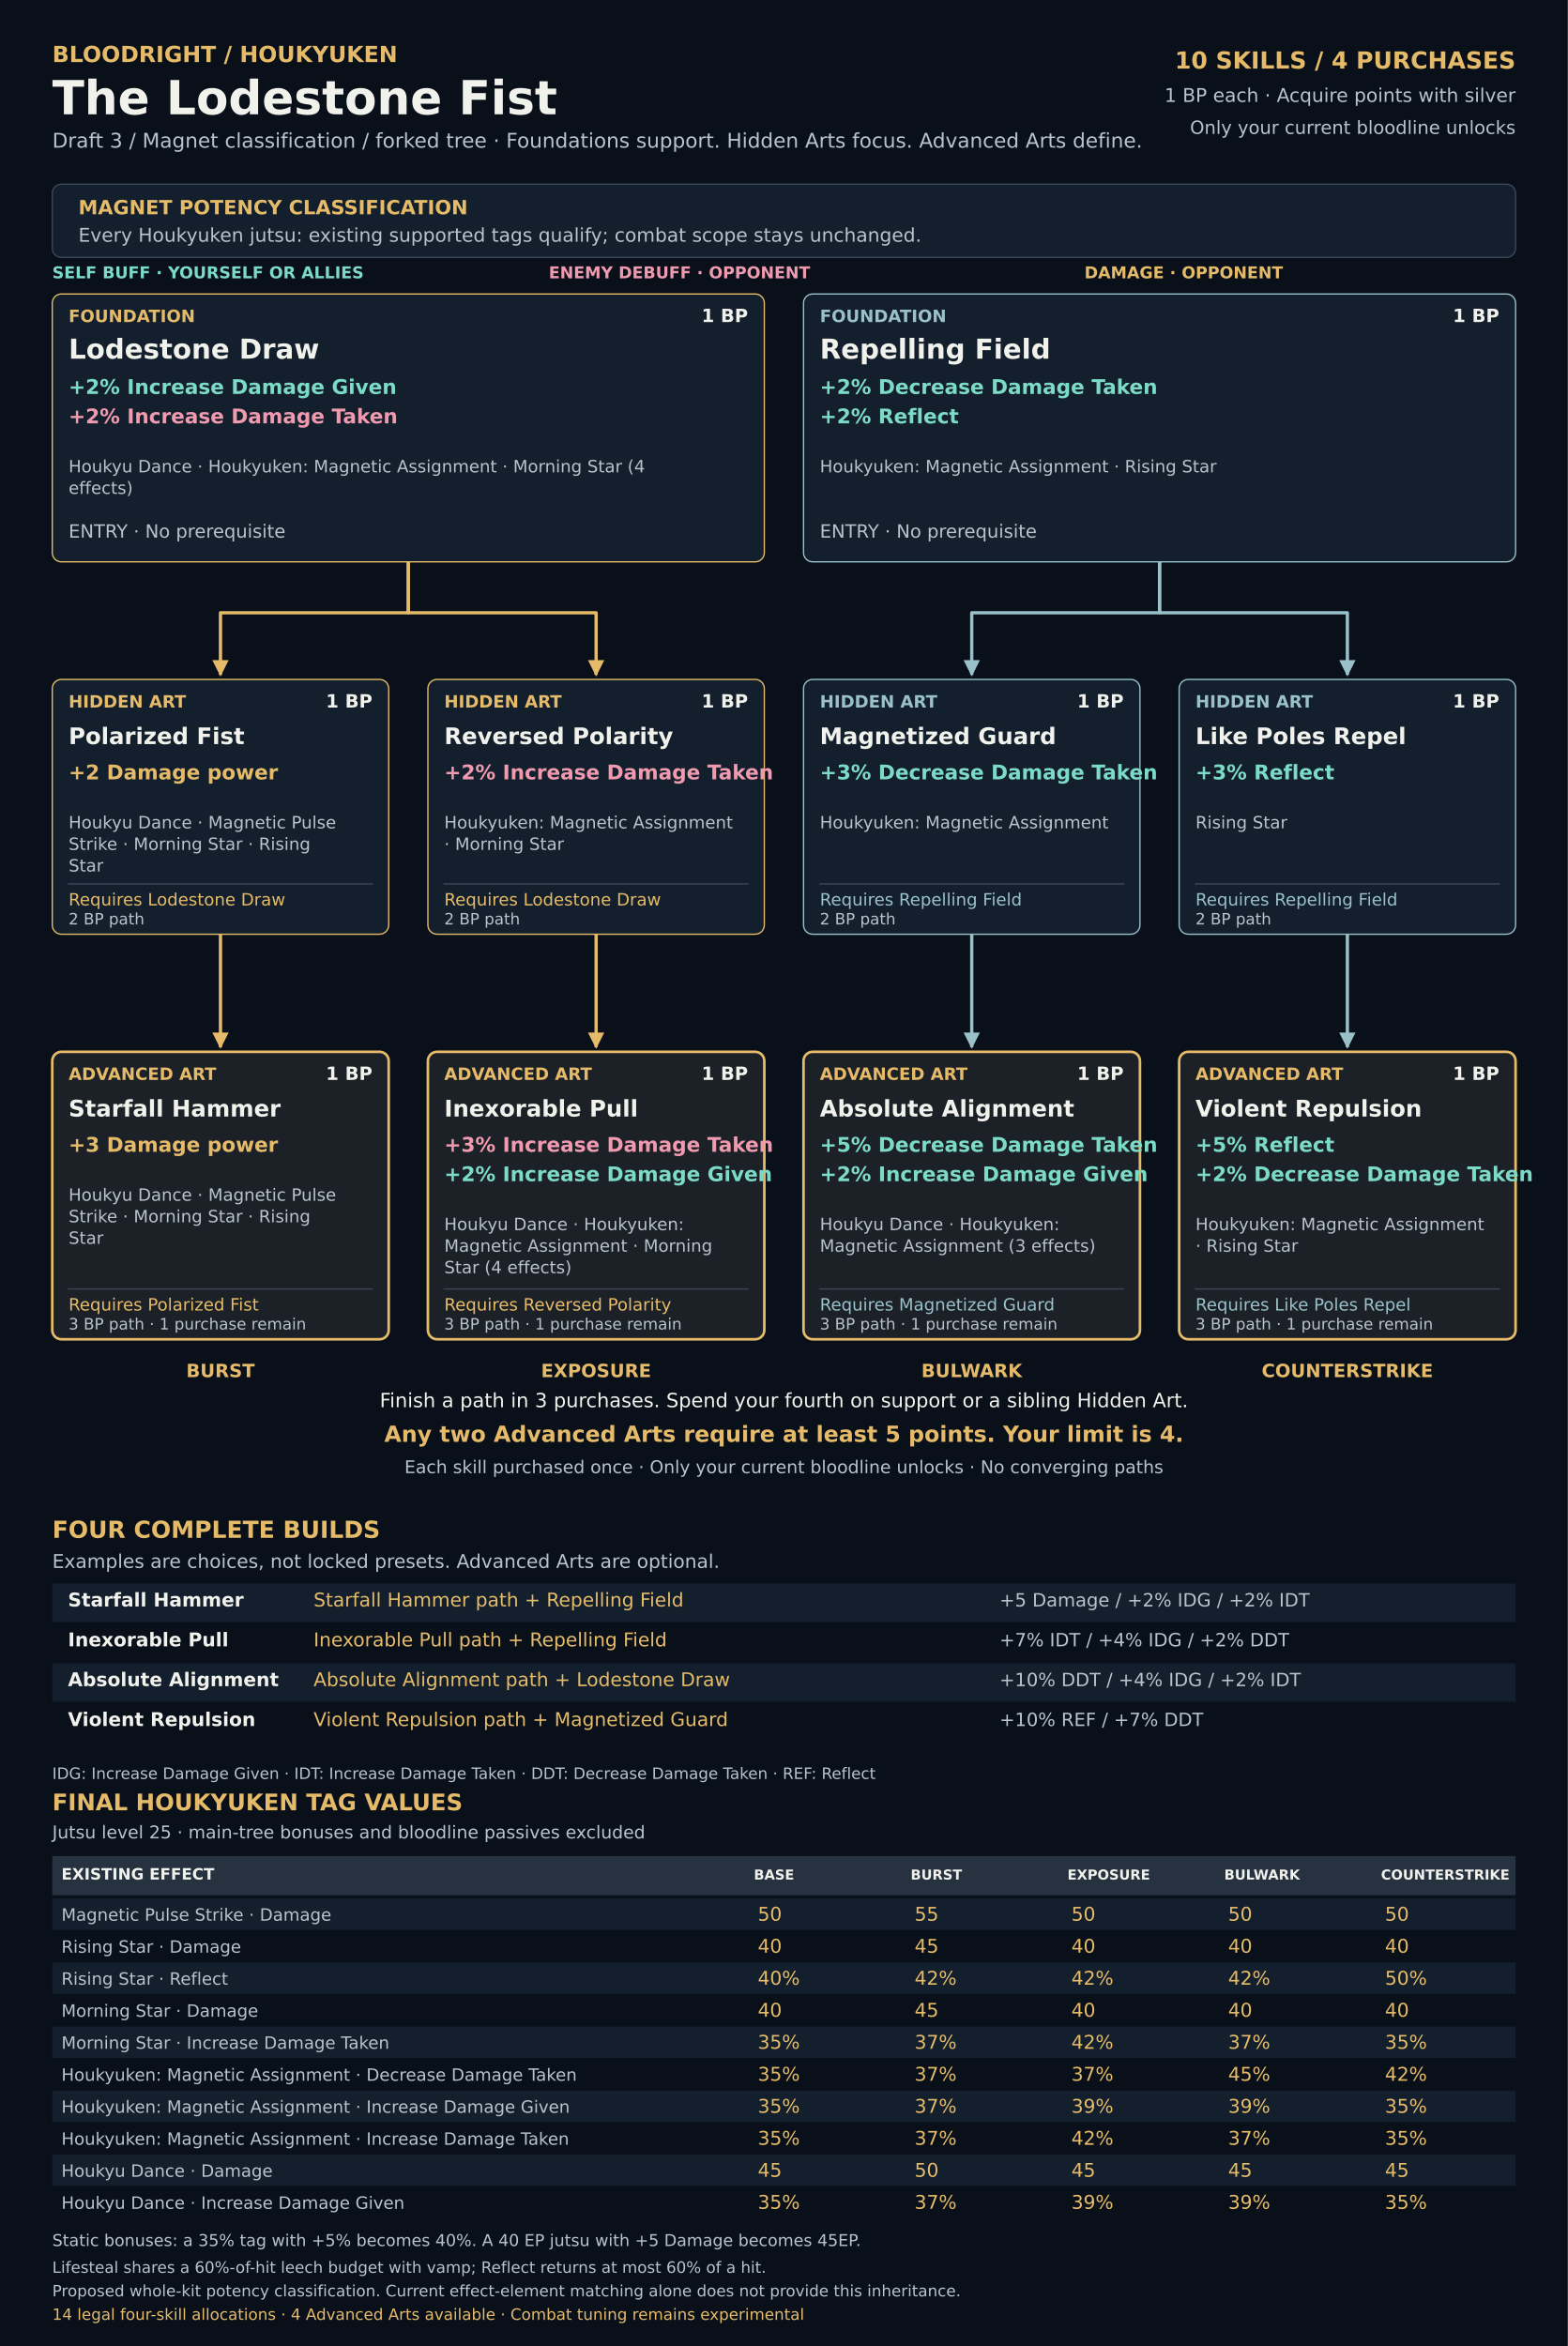
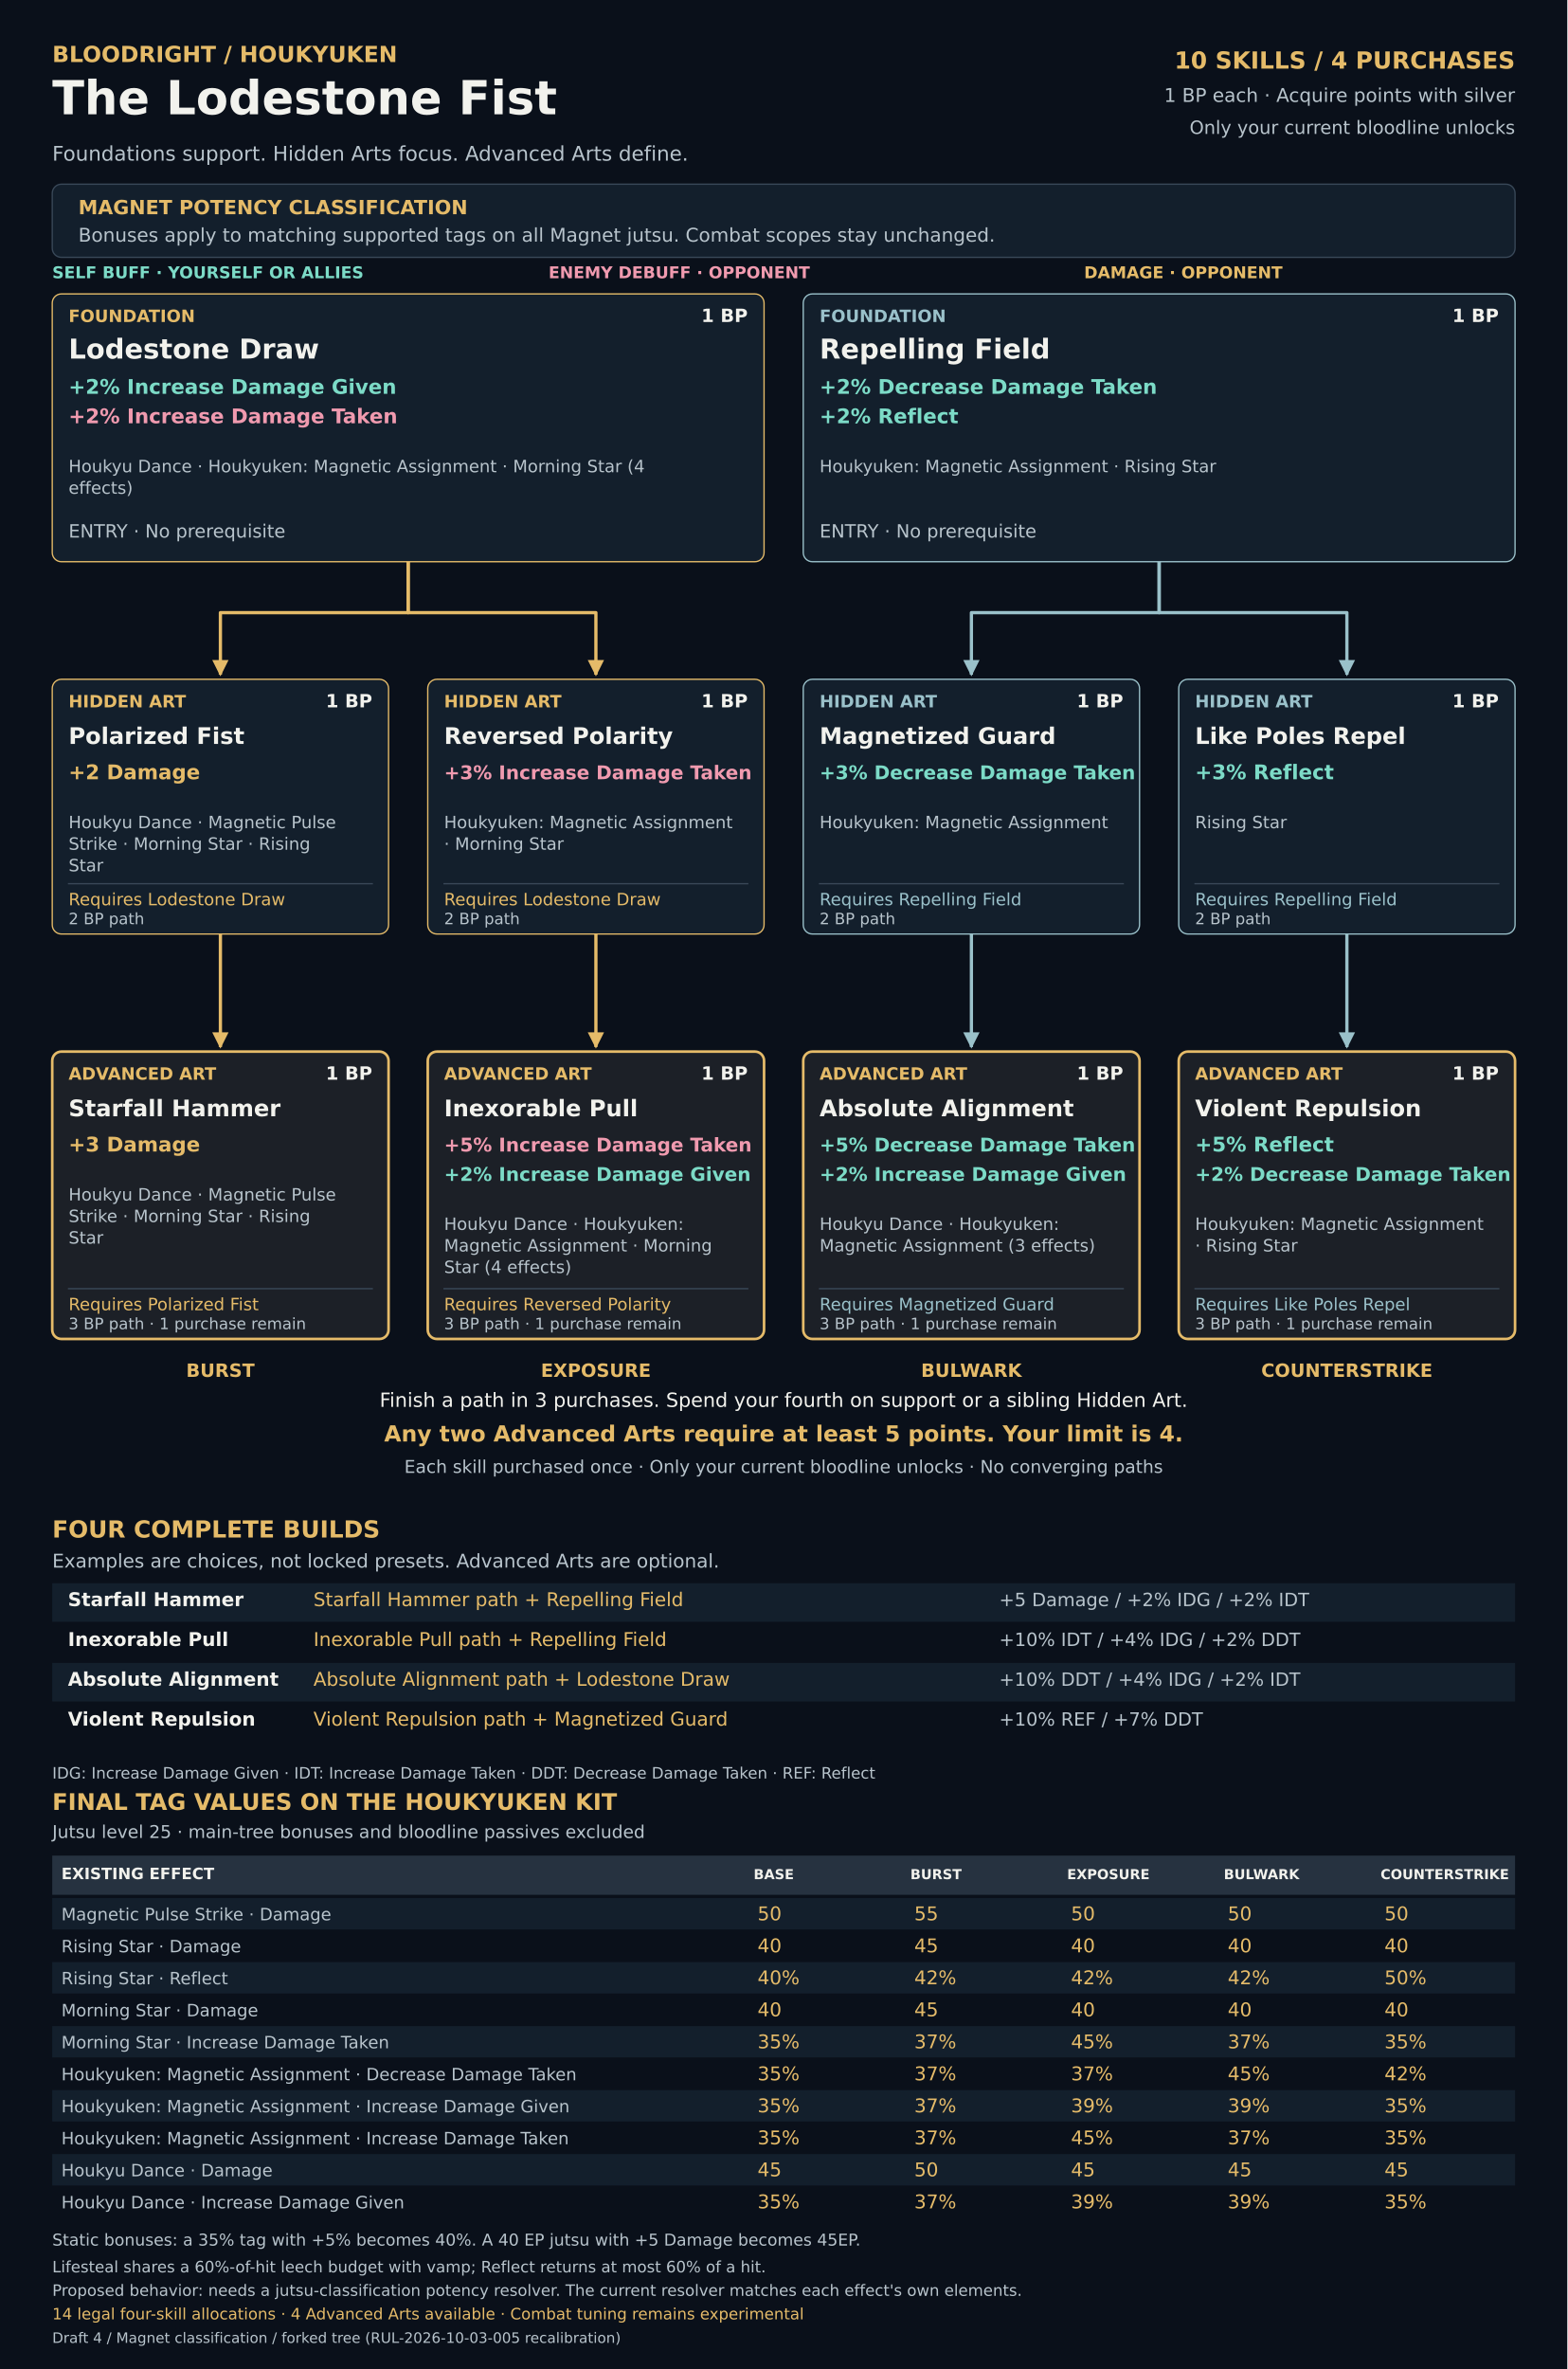
- <svg xmlns="http://www.w3.org/2000/svg" width="2400" height="3591" viewBox="0 0 2400 3591" role="img" aria-labelledby="title desc">
+ <svg xmlns="http://www.w3.org/2000/svg" width="2400" height="3627" viewBox="0 0 2400 3627" role="img" aria-labelledby="title desc">
  <defs>
    <marker id="arrow-0" viewBox="0 0 10 10" refX="9" refY="5" markerWidth="5" markerHeight="5" orient="auto">
      <path d="M0 0L10 5L0 10Z" fill="#e5bb69" />
    </marker>
    <marker id="arrow-1" viewBox="0 0 10 10" refX="9" refY="5" markerWidth="5" markerHeight="5" orient="auto">
      <path d="M0 0L10 5L0 10Z" fill="#9ac1ca" />
    </marker>
    <marker id="arrow-2" viewBox="0 0 10 10" refX="9" refY="5" markerWidth="5" markerHeight="5" orient="auto">
      <path d="M0 0L10 5L0 10Z" fill="#b8d98d" />
    </marker>
    <marker id="arrow-3" viewBox="0 0 10 10" refX="9" refY="5" markerWidth="5" markerHeight="5" orient="auto">
      <path d="M0 0L10 5L0 10Z" fill="#d9a6e0" />
    </marker>
  </defs>
  <g font-family="DejaVu Sans, sans-serif">
-     <rect x="0" y="0" width="2400" height="3591" rx="0" fill="#0a101a" />
+     <rect x="0" y="0" width="2400" height="3627" rx="0" fill="#0a101a" />
    <text x="80" y="95" font-size="34" font-weight="700" fill="#e5bb69" text-anchor="start">BLOODRIGHT / HOUKYUKEN</text>
    <text x="80" y="175" font-size="72" font-weight="700" fill="#f2f2ed" text-anchor="start">The Lodestone Fist</text>
-     <text x="80" y="226" font-size="31" font-weight="400" fill="#b8c4cc" text-anchor="start">Draft 3 / Magnet classification / forked tree · Foundations support. Hidden Arts focus. Advanced Arts define.</text>
+     <text x="80" y="246" font-size="31" font-weight="400" fill="#b8c4cc" text-anchor="start">Foundations support. Hidden Arts focus. Advanced Arts define.</text>
    <text x="2320" y="105" font-size="36" font-weight="700" fill="#e5bb69" text-anchor="end">10 SKILLS  /  4 PURCHASES</text>
    <text x="2320" y="156" font-size="29" font-weight="400" fill="#b8c4cc" text-anchor="end">1 BP each · Acquire points with silver</text>
    <text x="2320" y="205" font-size="28" font-weight="400" fill="#b8c4cc" text-anchor="end">Only your current bloodline unlocks</text>
    <rect x="80" y="282" width="2240" height="112" rx="14" fill="#131f2c" stroke="#394858" stroke-width="2" />
    <text x="120" y="328" font-size="30" font-weight="700" fill="#e5bb69" text-anchor="start">MAGNET POTENCY CLASSIFICATION</text>
-     <text x="120" y="370" font-size="29" font-weight="400" fill="#b8c4cc" text-anchor="start">Every Houkyuken jutsu: existing supported tags qualify; combat scope stays unchanged.</text>
+     <text x="120" y="370" font-size="29" font-weight="400" fill="#b8c4cc" text-anchor="start">Bonuses apply to matching supported tags on all Magnet jutsu. Combat scopes stay unchanged.</text>
    <text x="80" y="426" font-size="25" font-weight="700" fill="#7cdbc7" text-anchor="start">SELF BUFF · YOURSELF OR ALLIES</text>
    <text x="840" y="426" font-size="25" font-weight="700" fill="#f09aaf" text-anchor="start">ENEMY DEBUFF · OPPONENT</text>
    <text x="1660" y="426" font-size="25" font-weight="700" fill="#e5bb69" text-anchor="start">DAMAGE · OPPONENT</text>
    <path id="edge-02-03" data-from="02" data-to="03" d="M337.5 1430 V1603" fill="none" stroke="#e5bb69" stroke-width="5" stroke-linejoin="round" marker-end="url(#arrow-0)" />
    <path id="edge-04-05" data-from="04" data-to="05" d="M912.5 1430 V1603" fill="none" stroke="#e5bb69" stroke-width="5" stroke-linejoin="round" marker-end="url(#arrow-0)" />
    <path id="edge-01-02" data-from="01" data-to="02" d="M625 860 V938 H337.5 V1033" fill="none" stroke="#e5bb69" stroke-width="5" stroke-linejoin="round" marker-end="url(#arrow-0)" />
    <path id="edge-01-04" data-from="01" data-to="04" d="M625 860 V938 H912.5 V1033" fill="none" stroke="#e5bb69" stroke-width="5" stroke-linejoin="round" marker-end="url(#arrow-0)" />
    <path id="edge-07-08" data-from="07" data-to="08" d="M1487.5 1430 V1603" fill="none" stroke="#9ac1ca" stroke-width="5" stroke-linejoin="round" marker-end="url(#arrow-1)" />
    <path id="edge-09-10" data-from="09" data-to="10" d="M2062.5 1430 V1603" fill="none" stroke="#9ac1ca" stroke-width="5" stroke-linejoin="round" marker-end="url(#arrow-1)" />
    <path id="edge-06-07" data-from="06" data-to="07" d="M1775 860 V938 H1487.5 V1033" fill="none" stroke="#9ac1ca" stroke-width="5" stroke-linejoin="round" marker-end="url(#arrow-1)" />
    <path id="edge-06-09" data-from="06" data-to="09" d="M1775 860 V938 H2062.5 V1033" fill="none" stroke="#9ac1ca" stroke-width="5" stroke-linejoin="round" marker-end="url(#arrow-1)" />
    <g id="node-01" data-cost="1" data-prerequisites="" data-potency-classification="Magnet">
      <rect x="80" y="450" width="1090" height="410" rx="14" fill="#131f2c" stroke="#e5bb69" stroke-width="2" />
      <text x="105.0" y="493" font-size="26" font-weight="700" fill="#e5bb69" text-anchor="start">FOUNDATION</text>
      <text x="1145.0" y="493" font-size="28" font-weight="700" fill="#f2f2ed" text-anchor="end">1 BP</text>
      <text x="105.0" y="549" font-size="42" font-weight="700" fill="#f2f2ed" text-anchor="start">Lodestone Draw</text>
      <text x="105.0" y="603" font-size="31" font-weight="700" fill="#7cdbc7" text-anchor="start">+2% Increase Damage Given</text>
      <text x="105.0" y="648" font-size="31" font-weight="700" fill="#f09aaf" text-anchor="start">+2% Increase Damage Taken</text>
      <text x="105.0" y="723" font-size="26" font-weight="400" fill="#b8c4cc" text-anchor="start">Houkyu Dance · Houkyuken: Magnetic Assignment · Morning Star (4</text>
      <text x="105.0" y="756" font-size="26" font-weight="400" fill="#b8c4cc" text-anchor="start">effects)</text>
      <text x="105.0" y="823" font-size="28" font-weight="400" fill="#b8c4cc" text-anchor="start">ENTRY · No prerequisite</text>
    </g>
    <g id="node-06" data-cost="1" data-prerequisites="" data-potency-classification="Magnet">
      <rect x="1230" y="450" width="1090" height="410" rx="14" fill="#131f2c" stroke="#9ac1ca" stroke-width="2" />
      <text x="1255.0" y="493" font-size="26" font-weight="700" fill="#9ac1ca" text-anchor="start">FOUNDATION</text>
      <text x="2295.0" y="493" font-size="28" font-weight="700" fill="#f2f2ed" text-anchor="end">1 BP</text>
      <text x="1255.0" y="549" font-size="42" font-weight="700" fill="#f2f2ed" text-anchor="start">Repelling Field</text>
      <text x="1255.0" y="603" font-size="31" font-weight="700" fill="#7cdbc7" text-anchor="start">+2% Decrease Damage Taken</text>
      <text x="1255.0" y="648" font-size="31" font-weight="700" fill="#7cdbc7" text-anchor="start">+2% Reflect</text>
      <text x="1255.0" y="723" font-size="26" font-weight="400" fill="#b8c4cc" text-anchor="start">Houkyuken: Magnetic Assignment · Rising Star</text>
      <text x="1255.0" y="823" font-size="28" font-weight="400" fill="#b8c4cc" text-anchor="start">ENTRY · No prerequisite</text>
    </g>
    <g id="node-02" data-cost="1" data-prerequisites="01" data-potency-classification="Magnet">
      <rect x="80" y="1040" width="515" height="390" rx="14" fill="#131f2c" stroke="#e5bb69" stroke-width="2" />
      <text x="105.0" y="1083" font-size="26" font-weight="700" fill="#e5bb69" text-anchor="start">HIDDEN ART</text>
      <text x="570.0" y="1083" font-size="28" font-weight="700" fill="#f2f2ed" text-anchor="end">1 BP</text>
      <text x="105.0" y="1139" font-size="35" font-weight="700" fill="#f2f2ed" text-anchor="start">Polarized Fist</text>
-       <text x="105.0" y="1193" font-size="31" font-weight="700" fill="#e5bb69" text-anchor="start">+2 Damage power</text>
+       <text x="105.0" y="1193" font-size="31" font-weight="700" fill="#e5bb69" text-anchor="start">+2 Damage</text>
      <text x="105.0" y="1268" font-size="26" font-weight="400" fill="#b8c4cc" text-anchor="start">Houkyu Dance · Magnetic Pulse</text>
      <text x="105.0" y="1301" font-size="26" font-weight="400" fill="#b8c4cc" text-anchor="start">Strike · Morning Star · Rising</text>
      <text x="105.0" y="1334" font-size="26" font-weight="400" fill="#b8c4cc" text-anchor="start">Star</text>
      <path d="M104 1353 L571 1353" fill="none" stroke="#394858" stroke-width="2" />
      <text x="105.0" y="1386" font-size="26" font-weight="400" fill="#e5bb69" text-anchor="start">Requires Lodestone Draw</text>
      <text x="105.0" y="1415" font-size="24" font-weight="400" fill="#b8c4cc" text-anchor="start">2 BP path</text>
    </g>
    <g id="node-04" data-cost="1" data-prerequisites="01" data-potency-classification="Magnet">
      <rect x="655" y="1040" width="515" height="390" rx="14" fill="#131f2c" stroke="#e5bb69" stroke-width="2" />
      <text x="680.0" y="1083" font-size="26" font-weight="700" fill="#e5bb69" text-anchor="start">HIDDEN ART</text>
      <text x="1145.0" y="1083" font-size="28" font-weight="700" fill="#f2f2ed" text-anchor="end">1 BP</text>
      <text x="680.0" y="1139" font-size="35" font-weight="700" fill="#f2f2ed" text-anchor="start">Reversed Polarity</text>
-       <text x="680.0" y="1193" font-size="31" font-weight="700" fill="#f09aaf" text-anchor="start">+2% Increase Damage Taken</text>
+       <text x="680.0" y="1193" font-size="29" font-weight="700" fill="#f09aaf" text-anchor="start">+3% Increase Damage Taken</text>
      <text x="680.0" y="1268" font-size="26" font-weight="400" fill="#b8c4cc" text-anchor="start">Houkyuken: Magnetic Assignment</text>
      <text x="680.0" y="1301" font-size="26" font-weight="400" fill="#b8c4cc" text-anchor="start">· Morning Star</text>
      <path d="M679 1353 L1146 1353" fill="none" stroke="#394858" stroke-width="2" />
      <text x="680.0" y="1386" font-size="26" font-weight="400" fill="#e5bb69" text-anchor="start">Requires Lodestone Draw</text>
      <text x="680.0" y="1415" font-size="24" font-weight="400" fill="#b8c4cc" text-anchor="start">2 BP path</text>
    </g>
    <g id="node-07" data-cost="1" data-prerequisites="06" data-potency-classification="Magnet">
      <rect x="1230" y="1040" width="515" height="390" rx="14" fill="#131f2c" stroke="#9ac1ca" stroke-width="2" />
      <text x="1255.0" y="1083" font-size="26" font-weight="700" fill="#9ac1ca" text-anchor="start">HIDDEN ART</text>
      <text x="1720.0" y="1083" font-size="28" font-weight="700" fill="#f2f2ed" text-anchor="end">1 BP</text>
      <text x="1255.0" y="1139" font-size="35" font-weight="700" fill="#f2f2ed" text-anchor="start">Magnetized Guard</text>
-       <text x="1255.0" y="1193" font-size="31" font-weight="700" fill="#7cdbc7" text-anchor="start">+3% Decrease Damage Taken</text>
+       <text x="1255.0" y="1193" font-size="29" font-weight="700" fill="#7cdbc7" text-anchor="start">+3% Decrease Damage Taken</text>
      <text x="1255.0" y="1268" font-size="26" font-weight="400" fill="#b8c4cc" text-anchor="start">Houkyuken: Magnetic Assignment</text>
      <path d="M1254 1353 L1721 1353" fill="none" stroke="#394858" stroke-width="2" />
      <text x="1255.0" y="1386" font-size="26" font-weight="400" fill="#9ac1ca" text-anchor="start">Requires Repelling Field</text>
      <text x="1255.0" y="1415" font-size="24" font-weight="400" fill="#b8c4cc" text-anchor="start">2 BP path</text>
    </g>
    <g id="node-09" data-cost="1" data-prerequisites="06" data-potency-classification="Magnet">
      <rect x="1805" y="1040" width="515" height="390" rx="14" fill="#131f2c" stroke="#9ac1ca" stroke-width="2" />
      <text x="1830.0" y="1083" font-size="26" font-weight="700" fill="#9ac1ca" text-anchor="start">HIDDEN ART</text>
      <text x="2295.0" y="1083" font-size="28" font-weight="700" fill="#f2f2ed" text-anchor="end">1 BP</text>
      <text x="1830.0" y="1139" font-size="35" font-weight="700" fill="#f2f2ed" text-anchor="start">Like Poles Repel</text>
      <text x="1830.0" y="1193" font-size="31" font-weight="700" fill="#7cdbc7" text-anchor="start">+3% Reflect</text>
      <text x="1830.0" y="1268" font-size="26" font-weight="400" fill="#b8c4cc" text-anchor="start">Rising Star</text>
      <path d="M1829 1353 L2296 1353" fill="none" stroke="#394858" stroke-width="2" />
      <text x="1830.0" y="1386" font-size="26" font-weight="400" fill="#9ac1ca" text-anchor="start">Requires Repelling Field</text>
      <text x="1830.0" y="1415" font-size="24" font-weight="400" fill="#b8c4cc" text-anchor="start">2 BP path</text>
    </g>
    <g id="node-03" data-cost="1" data-prerequisites="02" data-potency-classification="Magnet">
      <rect x="80" y="1610" width="515" height="440" rx="14" fill="#1c2027" stroke="#e5bb69" stroke-width="4" />
      <text x="105.0" y="1653" font-size="26" font-weight="700" fill="#e5bb69" text-anchor="start">ADVANCED ART</text>
      <text x="570.0" y="1653" font-size="28" font-weight="700" fill="#f2f2ed" text-anchor="end">1 BP</text>
      <text x="105.0" y="1709" font-size="35" font-weight="700" fill="#f2f2ed" text-anchor="start">Starfall Hammer</text>
-       <text x="105.0" y="1763" font-size="31" font-weight="700" fill="#e5bb69" text-anchor="start">+3 Damage power</text>
+       <text x="105.0" y="1763" font-size="31" font-weight="700" fill="#e5bb69" text-anchor="start">+3 Damage</text>
      <text x="105.0" y="1838" font-size="26" font-weight="400" fill="#b8c4cc" text-anchor="start">Houkyu Dance · Magnetic Pulse</text>
      <text x="105.0" y="1871" font-size="26" font-weight="400" fill="#b8c4cc" text-anchor="start">Strike · Morning Star · Rising</text>
      <text x="105.0" y="1904" font-size="26" font-weight="400" fill="#b8c4cc" text-anchor="start">Star</text>
      <path d="M104 1973 L571 1973" fill="none" stroke="#394858" stroke-width="2" />
      <text x="105.0" y="2006" font-size="26" font-weight="400" fill="#e5bb69" text-anchor="start">Requires Polarized Fist</text>
      <text x="105.0" y="2035" font-size="24" font-weight="400" fill="#b8c4cc" text-anchor="start">3 BP path · 1 purchase remain</text>
    </g>
    <g id="node-05" data-cost="1" data-prerequisites="04" data-potency-classification="Magnet">
      <rect x="655" y="1610" width="515" height="440" rx="14" fill="#1c2027" stroke="#e5bb69" stroke-width="4" />
      <text x="680.0" y="1653" font-size="26" font-weight="700" fill="#e5bb69" text-anchor="start">ADVANCED ART</text>
      <text x="1145.0" y="1653" font-size="28" font-weight="700" fill="#f2f2ed" text-anchor="end">1 BP</text>
      <text x="680.0" y="1709" font-size="35" font-weight="700" fill="#f2f2ed" text-anchor="start">Inexorable Pull</text>
-       <text x="680.0" y="1763" font-size="31" font-weight="700" fill="#f09aaf" text-anchor="start">+3% Increase Damage Taken</text>
-       <text x="680.0" y="1808" font-size="31" font-weight="700" fill="#7cdbc7" text-anchor="start">+2% Increase Damage Given</text>
+       <text x="680.0" y="1763" font-size="29" font-weight="700" fill="#f09aaf" text-anchor="start">+5% Increase Damage Taken</text>
+       <text x="680.0" y="1808" font-size="29" font-weight="700" fill="#7cdbc7" text-anchor="start">+2% Increase Damage Given</text>
      <text x="680.0" y="1883" font-size="26" font-weight="400" fill="#b8c4cc" text-anchor="start">Houkyu Dance · Houkyuken:</text>
      <text x="680.0" y="1916" font-size="26" font-weight="400" fill="#b8c4cc" text-anchor="start">Magnetic Assignment · Morning</text>
      <text x="680.0" y="1949" font-size="26" font-weight="400" fill="#b8c4cc" text-anchor="start">Star (4 effects)</text>
      <path d="M679 1973 L1146 1973" fill="none" stroke="#394858" stroke-width="2" />
      <text x="680.0" y="2006" font-size="26" font-weight="400" fill="#e5bb69" text-anchor="start">Requires Reversed Polarity</text>
      <text x="680.0" y="2035" font-size="24" font-weight="400" fill="#b8c4cc" text-anchor="start">3 BP path · 1 purchase remain</text>
    </g>
    <g id="node-08" data-cost="1" data-prerequisites="07" data-potency-classification="Magnet">
      <rect x="1230" y="1610" width="515" height="440" rx="14" fill="#1c2027" stroke="#e5bb69" stroke-width="4" />
      <text x="1255.0" y="1653" font-size="26" font-weight="700" fill="#e5bb69" text-anchor="start">ADVANCED ART</text>
      <text x="1720.0" y="1653" font-size="28" font-weight="700" fill="#f2f2ed" text-anchor="end">1 BP</text>
      <text x="1255.0" y="1709" font-size="35" font-weight="700" fill="#f2f2ed" text-anchor="start">Absolute Alignment</text>
-       <text x="1255.0" y="1763" font-size="31" font-weight="700" fill="#7cdbc7" text-anchor="start">+5% Decrease Damage Taken</text>
-       <text x="1255.0" y="1808" font-size="31" font-weight="700" fill="#7cdbc7" text-anchor="start">+2% Increase Damage Given</text>
+       <text x="1255.0" y="1763" font-size="29" font-weight="700" fill="#7cdbc7" text-anchor="start">+5% Decrease Damage Taken</text>
+       <text x="1255.0" y="1808" font-size="29" font-weight="700" fill="#7cdbc7" text-anchor="start">+2% Increase Damage Given</text>
      <text x="1255.0" y="1883" font-size="26" font-weight="400" fill="#b8c4cc" text-anchor="start">Houkyu Dance · Houkyuken:</text>
      <text x="1255.0" y="1916" font-size="26" font-weight="400" fill="#b8c4cc" text-anchor="start">Magnetic Assignment (3 effects)</text>
      <path d="M1254 1973 L1721 1973" fill="none" stroke="#394858" stroke-width="2" />
      <text x="1255.0" y="2006" font-size="26" font-weight="400" fill="#9ac1ca" text-anchor="start">Requires Magnetized Guard</text>
      <text x="1255.0" y="2035" font-size="24" font-weight="400" fill="#b8c4cc" text-anchor="start">3 BP path · 1 purchase remain</text>
    </g>
    <g id="node-10" data-cost="1" data-prerequisites="09" data-potency-classification="Magnet">
      <rect x="1805" y="1610" width="515" height="440" rx="14" fill="#1c2027" stroke="#e5bb69" stroke-width="4" />
      <text x="1830.0" y="1653" font-size="26" font-weight="700" fill="#e5bb69" text-anchor="start">ADVANCED ART</text>
      <text x="2295.0" y="1653" font-size="28" font-weight="700" fill="#f2f2ed" text-anchor="end">1 BP</text>
      <text x="1830.0" y="1709" font-size="35" font-weight="700" fill="#f2f2ed" text-anchor="start">Violent Repulsion</text>
      <text x="1830.0" y="1763" font-size="31" font-weight="700" fill="#7cdbc7" text-anchor="start">+5% Reflect</text>
-       <text x="1830.0" y="1808" font-size="31" font-weight="700" fill="#7cdbc7" text-anchor="start">+2% Decrease Damage Taken</text>
+       <text x="1830.0" y="1808" font-size="29" font-weight="700" fill="#7cdbc7" text-anchor="start">+2% Decrease Damage Taken</text>
      <text x="1830.0" y="1883" font-size="26" font-weight="400" fill="#b8c4cc" text-anchor="start">Houkyuken: Magnetic Assignment</text>
      <text x="1830.0" y="1916" font-size="26" font-weight="400" fill="#b8c4cc" text-anchor="start">· Rising Star</text>
      <path d="M1829 1973 L2296 1973" fill="none" stroke="#394858" stroke-width="2" />
      <text x="1830.0" y="2006" font-size="26" font-weight="400" fill="#9ac1ca" text-anchor="start">Requires Like Poles Repel</text>
      <text x="1830.0" y="2035" font-size="24" font-weight="400" fill="#b8c4cc" text-anchor="start">3 BP path · 1 purchase remain</text>
    </g>
    <text x="337.5" y="2108" font-size="28" font-weight="700" fill="#e5bb69" text-anchor="middle">BURST</text>
    <text x="912.5" y="2108" font-size="28" font-weight="700" fill="#e5bb69" text-anchor="middle">EXPOSURE</text>
    <text x="1487.5" y="2108" font-size="28" font-weight="700" fill="#e5bb69" text-anchor="middle">BULWARK</text>
    <text x="2062.5" y="2108" font-size="28" font-weight="700" fill="#e5bb69" text-anchor="middle">COUNTERSTRIKE</text>
    <text x="1200.0" y="2154" font-size="30" font-weight="400" fill="#f2f2ed" text-anchor="middle">Finish a path in 3 purchases. Spend your fourth on support or a sibling Hidden Art.</text>
    <text x="1200.0" y="2207" font-size="34" font-weight="700" fill="#e5bb69" text-anchor="middle">Any two Advanced Arts require at least 5 points. Your limit is 4.</text>
    <text x="1200.0" y="2255" font-size="27" font-weight="400" fill="#b8c4cc" text-anchor="middle">Each skill purchased once · Only your current bloodline unlocks · No converging paths</text>
    <text x="80" y="2354" font-size="36" font-weight="700" fill="#e5bb69" text-anchor="start">FOUR COMPLETE BUILDS</text>
    <text x="80" y="2400" font-size="29" font-weight="400" fill="#b8c4cc" text-anchor="start">Examples are choices, not locked presets. Advanced Arts are optional.</text>
    <rect x="80" y="2424" width="2240" height="59" rx="0" fill="#131f2c" />
    <text x="104" y="2459" font-size="29" font-weight="700" fill="#f2f2ed" text-anchor="start">Starfall Hammer</text>
    <text x="480" y="2459" font-size="29" font-weight="400" fill="#e5bb69" text-anchor="start">Starfall Hammer path + Repelling Field</text>
    <text x="1530" y="2459" font-size="28" font-weight="400" fill="#b8c4cc" text-anchor="start">+5 Damage / +2% IDG / +2% IDT</text>
    <rect x="80" y="2485" width="2240" height="59" rx="0" fill="#0a101a" />
    <text x="104" y="2520" font-size="29" font-weight="700" fill="#f2f2ed" text-anchor="start">Inexorable Pull</text>
    <text x="480" y="2520" font-size="29" font-weight="400" fill="#e5bb69" text-anchor="start">Inexorable Pull path + Repelling Field</text>
-     <text x="1530" y="2520" font-size="28" font-weight="400" fill="#b8c4cc" text-anchor="start">+7% IDT / +4% IDG / +2% DDT</text>
+     <text x="1530" y="2520" font-size="28" font-weight="400" fill="#b8c4cc" text-anchor="start">+10% IDT / +4% IDG / +2% DDT</text>
    <rect x="80" y="2546" width="2240" height="59" rx="0" fill="#131f2c" />
    <text x="104" y="2581" font-size="29" font-weight="700" fill="#f2f2ed" text-anchor="start">Absolute Alignment</text>
    <text x="480" y="2581" font-size="29" font-weight="400" fill="#e5bb69" text-anchor="start">Absolute Alignment path + Lodestone Draw</text>
    <text x="1530" y="2581" font-size="28" font-weight="400" fill="#b8c4cc" text-anchor="start">+10% DDT / +4% IDG / +2% IDT</text>
    <rect x="80" y="2607" width="2240" height="59" rx="0" fill="#0a101a" />
    <text x="104" y="2642" font-size="29" font-weight="700" fill="#f2f2ed" text-anchor="start">Violent Repulsion</text>
    <text x="480" y="2642" font-size="29" font-weight="400" fill="#e5bb69" text-anchor="start">Violent Repulsion path + Magnetized Guard</text>
    <text x="1530" y="2642" font-size="28" font-weight="400" fill="#b8c4cc" text-anchor="start">+10% REF / +7% DDT</text>
    <text x="80" y="2723" font-size="24" font-weight="400" fill="#b8c4cc" text-anchor="start">IDG: Increase Damage Given · IDT: Increase Damage Taken · DDT: Decrease Damage Taken · REF: Reflect</text>
-     <text x="80" y="2771" font-size="35" font-weight="700" fill="#e5bb69" text-anchor="start">FINAL HOUKYUKEN TAG VALUES</text>
+     <text x="80" y="2771" font-size="35" font-weight="700" fill="#e5bb69" text-anchor="start">FINAL TAG VALUES ON THE HOUKYUKEN KIT</text>
    <text x="80" y="2814" font-size="27" font-weight="400" fill="#b8c4cc" text-anchor="start">Jutsu level 25 · main-tree bonuses and bloodline passives excluded</text>
    <rect x="80" y="2841" width="2240" height="60" rx="0" fill="#263240" />
    <text x="94" y="2877" font-size="24" font-weight="700" fill="#f2f2ed" text-anchor="start">EXISTING EFFECT</text>
    <text x="1154.0" y="2877" font-size="21" font-weight="700" fill="#f2f2ed" text-anchor="start">BASE</text>
    <text x="1394.0" y="2877" font-size="21" font-weight="700" fill="#f2f2ed" text-anchor="start">BURST</text>
    <text x="1634.0" y="2877" font-size="21" font-weight="700" fill="#f2f2ed" text-anchor="start">EXPOSURE</text>
    <text x="1874.0" y="2877" font-size="21" font-weight="700" fill="#f2f2ed" text-anchor="start">BULWARK</text>
    <text x="2114.0" y="2877" font-size="21" font-weight="700" fill="#f2f2ed" text-anchor="start">COUNTERSTRIKE</text>
    <rect x="80" y="2906" width="2240" height="48" rx="0" fill="#131f2c" />
    <text x="94" y="2940" font-size="26" font-weight="400" fill="#b8c4cc" text-anchor="start">Magnetic Pulse Strike · Damage</text>
    <text x="1160.0" y="2940" font-size="29" font-weight="400" fill="#e5bb69" text-anchor="start">50</text>
    <text x="1400.0" y="2940" font-size="29" font-weight="400" fill="#e5bb69" text-anchor="start">55</text>
    <text x="1640.0" y="2940" font-size="29" font-weight="400" fill="#e5bb69" text-anchor="start">50</text>
    <text x="1880.0" y="2940" font-size="29" font-weight="400" fill="#e5bb69" text-anchor="start">50</text>
    <text x="2120.0" y="2940" font-size="29" font-weight="400" fill="#e5bb69" text-anchor="start">50</text>
    <text x="94" y="2989" font-size="26" font-weight="400" fill="#b8c4cc" text-anchor="start">Rising Star · Damage</text>
    <text x="1160.0" y="2989" font-size="29" font-weight="400" fill="#e5bb69" text-anchor="start">40</text>
    <text x="1400.0" y="2989" font-size="29" font-weight="400" fill="#e5bb69" text-anchor="start">45</text>
    <text x="1640.0" y="2989" font-size="29" font-weight="400" fill="#e5bb69" text-anchor="start">40</text>
    <text x="1880.0" y="2989" font-size="29" font-weight="400" fill="#e5bb69" text-anchor="start">40</text>
    <text x="2120.0" y="2989" font-size="29" font-weight="400" fill="#e5bb69" text-anchor="start">40</text>
    <rect x="80" y="3004" width="2240" height="48" rx="0" fill="#131f2c" />
    <text x="94" y="3038" font-size="26" font-weight="400" fill="#b8c4cc" text-anchor="start">Rising Star · Reflect</text>
    <text x="1160.0" y="3038" font-size="29" font-weight="400" fill="#e5bb69" text-anchor="start">40%</text>
    <text x="1400.0" y="3038" font-size="29" font-weight="400" fill="#e5bb69" text-anchor="start">42%</text>
    <text x="1640.0" y="3038" font-size="29" font-weight="400" fill="#e5bb69" text-anchor="start">42%</text>
    <text x="1880.0" y="3038" font-size="29" font-weight="400" fill="#e5bb69" text-anchor="start">42%</text>
    <text x="2120.0" y="3038" font-size="29" font-weight="400" fill="#e5bb69" text-anchor="start">50%</text>
    <text x="94" y="3087" font-size="26" font-weight="400" fill="#b8c4cc" text-anchor="start">Morning Star · Damage</text>
    <text x="1160.0" y="3087" font-size="29" font-weight="400" fill="#e5bb69" text-anchor="start">40</text>
    <text x="1400.0" y="3087" font-size="29" font-weight="400" fill="#e5bb69" text-anchor="start">45</text>
    <text x="1640.0" y="3087" font-size="29" font-weight="400" fill="#e5bb69" text-anchor="start">40</text>
    <text x="1880.0" y="3087" font-size="29" font-weight="400" fill="#e5bb69" text-anchor="start">40</text>
    <text x="2120.0" y="3087" font-size="29" font-weight="400" fill="#e5bb69" text-anchor="start">40</text>
    <rect x="80" y="3102" width="2240" height="48" rx="0" fill="#131f2c" />
    <text x="94" y="3136" font-size="26" font-weight="400" fill="#b8c4cc" text-anchor="start">Morning Star · Increase Damage Taken</text>
    <text x="1160.0" y="3136" font-size="29" font-weight="400" fill="#e5bb69" text-anchor="start">35%</text>
    <text x="1400.0" y="3136" font-size="29" font-weight="400" fill="#e5bb69" text-anchor="start">37%</text>
-     <text x="1640.0" y="3136" font-size="29" font-weight="400" fill="#e5bb69" text-anchor="start">42%</text>
+     <text x="1640.0" y="3136" font-size="29" font-weight="400" fill="#e5bb69" text-anchor="start">45%</text>
    <text x="1880.0" y="3136" font-size="29" font-weight="400" fill="#e5bb69" text-anchor="start">37%</text>
    <text x="2120.0" y="3136" font-size="29" font-weight="400" fill="#e5bb69" text-anchor="start">35%</text>
    <text x="94" y="3185" font-size="26" font-weight="400" fill="#b8c4cc" text-anchor="start">Houkyuken: Magnetic Assignment · Decrease Damage Taken</text>
    <text x="1160.0" y="3185" font-size="29" font-weight="400" fill="#e5bb69" text-anchor="start">35%</text>
    <text x="1400.0" y="3185" font-size="29" font-weight="400" fill="#e5bb69" text-anchor="start">37%</text>
    <text x="1640.0" y="3185" font-size="29" font-weight="400" fill="#e5bb69" text-anchor="start">37%</text>
    <text x="1880.0" y="3185" font-size="29" font-weight="400" fill="#e5bb69" text-anchor="start">45%</text>
    <text x="2120.0" y="3185" font-size="29" font-weight="400" fill="#e5bb69" text-anchor="start">42%</text>
    <rect x="80" y="3200" width="2240" height="48" rx="0" fill="#131f2c" />
    <text x="94" y="3234" font-size="26" font-weight="400" fill="#b8c4cc" text-anchor="start">Houkyuken: Magnetic Assignment · Increase Damage Given</text>
    <text x="1160.0" y="3234" font-size="29" font-weight="400" fill="#e5bb69" text-anchor="start">35%</text>
    <text x="1400.0" y="3234" font-size="29" font-weight="400" fill="#e5bb69" text-anchor="start">37%</text>
    <text x="1640.0" y="3234" font-size="29" font-weight="400" fill="#e5bb69" text-anchor="start">39%</text>
    <text x="1880.0" y="3234" font-size="29" font-weight="400" fill="#e5bb69" text-anchor="start">39%</text>
    <text x="2120.0" y="3234" font-size="29" font-weight="400" fill="#e5bb69" text-anchor="start">35%</text>
    <text x="94" y="3283" font-size="26" font-weight="400" fill="#b8c4cc" text-anchor="start">Houkyuken: Magnetic Assignment · Increase Damage Taken</text>
    <text x="1160.0" y="3283" font-size="29" font-weight="400" fill="#e5bb69" text-anchor="start">35%</text>
    <text x="1400.0" y="3283" font-size="29" font-weight="400" fill="#e5bb69" text-anchor="start">37%</text>
-     <text x="1640.0" y="3283" font-size="29" font-weight="400" fill="#e5bb69" text-anchor="start">42%</text>
+     <text x="1640.0" y="3283" font-size="29" font-weight="400" fill="#e5bb69" text-anchor="start">45%</text>
    <text x="1880.0" y="3283" font-size="29" font-weight="400" fill="#e5bb69" text-anchor="start">37%</text>
    <text x="2120.0" y="3283" font-size="29" font-weight="400" fill="#e5bb69" text-anchor="start">35%</text>
    <rect x="80" y="3298" width="2240" height="48" rx="0" fill="#131f2c" />
    <text x="94" y="3332" font-size="26" font-weight="400" fill="#b8c4cc" text-anchor="start">Houkyu Dance · Damage</text>
    <text x="1160.0" y="3332" font-size="29" font-weight="400" fill="#e5bb69" text-anchor="start">45</text>
    <text x="1400.0" y="3332" font-size="29" font-weight="400" fill="#e5bb69" text-anchor="start">50</text>
    <text x="1640.0" y="3332" font-size="29" font-weight="400" fill="#e5bb69" text-anchor="start">45</text>
    <text x="1880.0" y="3332" font-size="29" font-weight="400" fill="#e5bb69" text-anchor="start">45</text>
    <text x="2120.0" y="3332" font-size="29" font-weight="400" fill="#e5bb69" text-anchor="start">45</text>
    <text x="94" y="3381" font-size="26" font-weight="400" fill="#b8c4cc" text-anchor="start">Houkyu Dance · Increase Damage Given</text>
    <text x="1160.0" y="3381" font-size="29" font-weight="400" fill="#e5bb69" text-anchor="start">35%</text>
    <text x="1400.0" y="3381" font-size="29" font-weight="400" fill="#e5bb69" text-anchor="start">37%</text>
    <text x="1640.0" y="3381" font-size="29" font-weight="400" fill="#e5bb69" text-anchor="start">39%</text>
    <text x="1880.0" y="3381" font-size="29" font-weight="400" fill="#e5bb69" text-anchor="start">39%</text>
    <text x="2120.0" y="3381" font-size="29" font-weight="400" fill="#e5bb69" text-anchor="start">35%</text>
    <text x="80" y="3438" font-size="25" font-weight="400" fill="#b8c4cc" text-anchor="start">Static bonuses: a 35% tag with +5% becomes 40%. A 40 EP jutsu with +5 Damage becomes 45EP.</text>
    <text x="80" y="3479" font-size="24" font-weight="400" fill="#b8c4cc" text-anchor="start">Lifesteal shares a 60%-of-hit leech budget with vamp; Reflect returns at most 60% of a hit.</text>
-     <text x="80" y="3515" font-size="24" font-weight="400" fill="#b8c4cc" text-anchor="start">Proposed whole-kit potency classification. Current effect-element matching alone does not provide this inheritance.</text>
+     <text x="80" y="3515" font-size="24" font-weight="400" fill="#b8c4cc" text-anchor="start">Proposed behavior: needs a jutsu-classification potency resolver. The current resolver matches each effect's own elements.</text>
    <text x="80" y="3551" font-size="24" font-weight="400" fill="#e5bb69" text-anchor="start">14 legal four-skill allocations · 4 Advanced Arts available · Combat tuning remains experimental</text>
+     <text x="80" y="3587" font-size="22" font-weight="400" fill="#b8c4cc" text-anchor="start">Draft 4 / Magnet classification / forked tree (RUL-2026-10-03-005 recalibration)</text>
  </g>
</svg>
